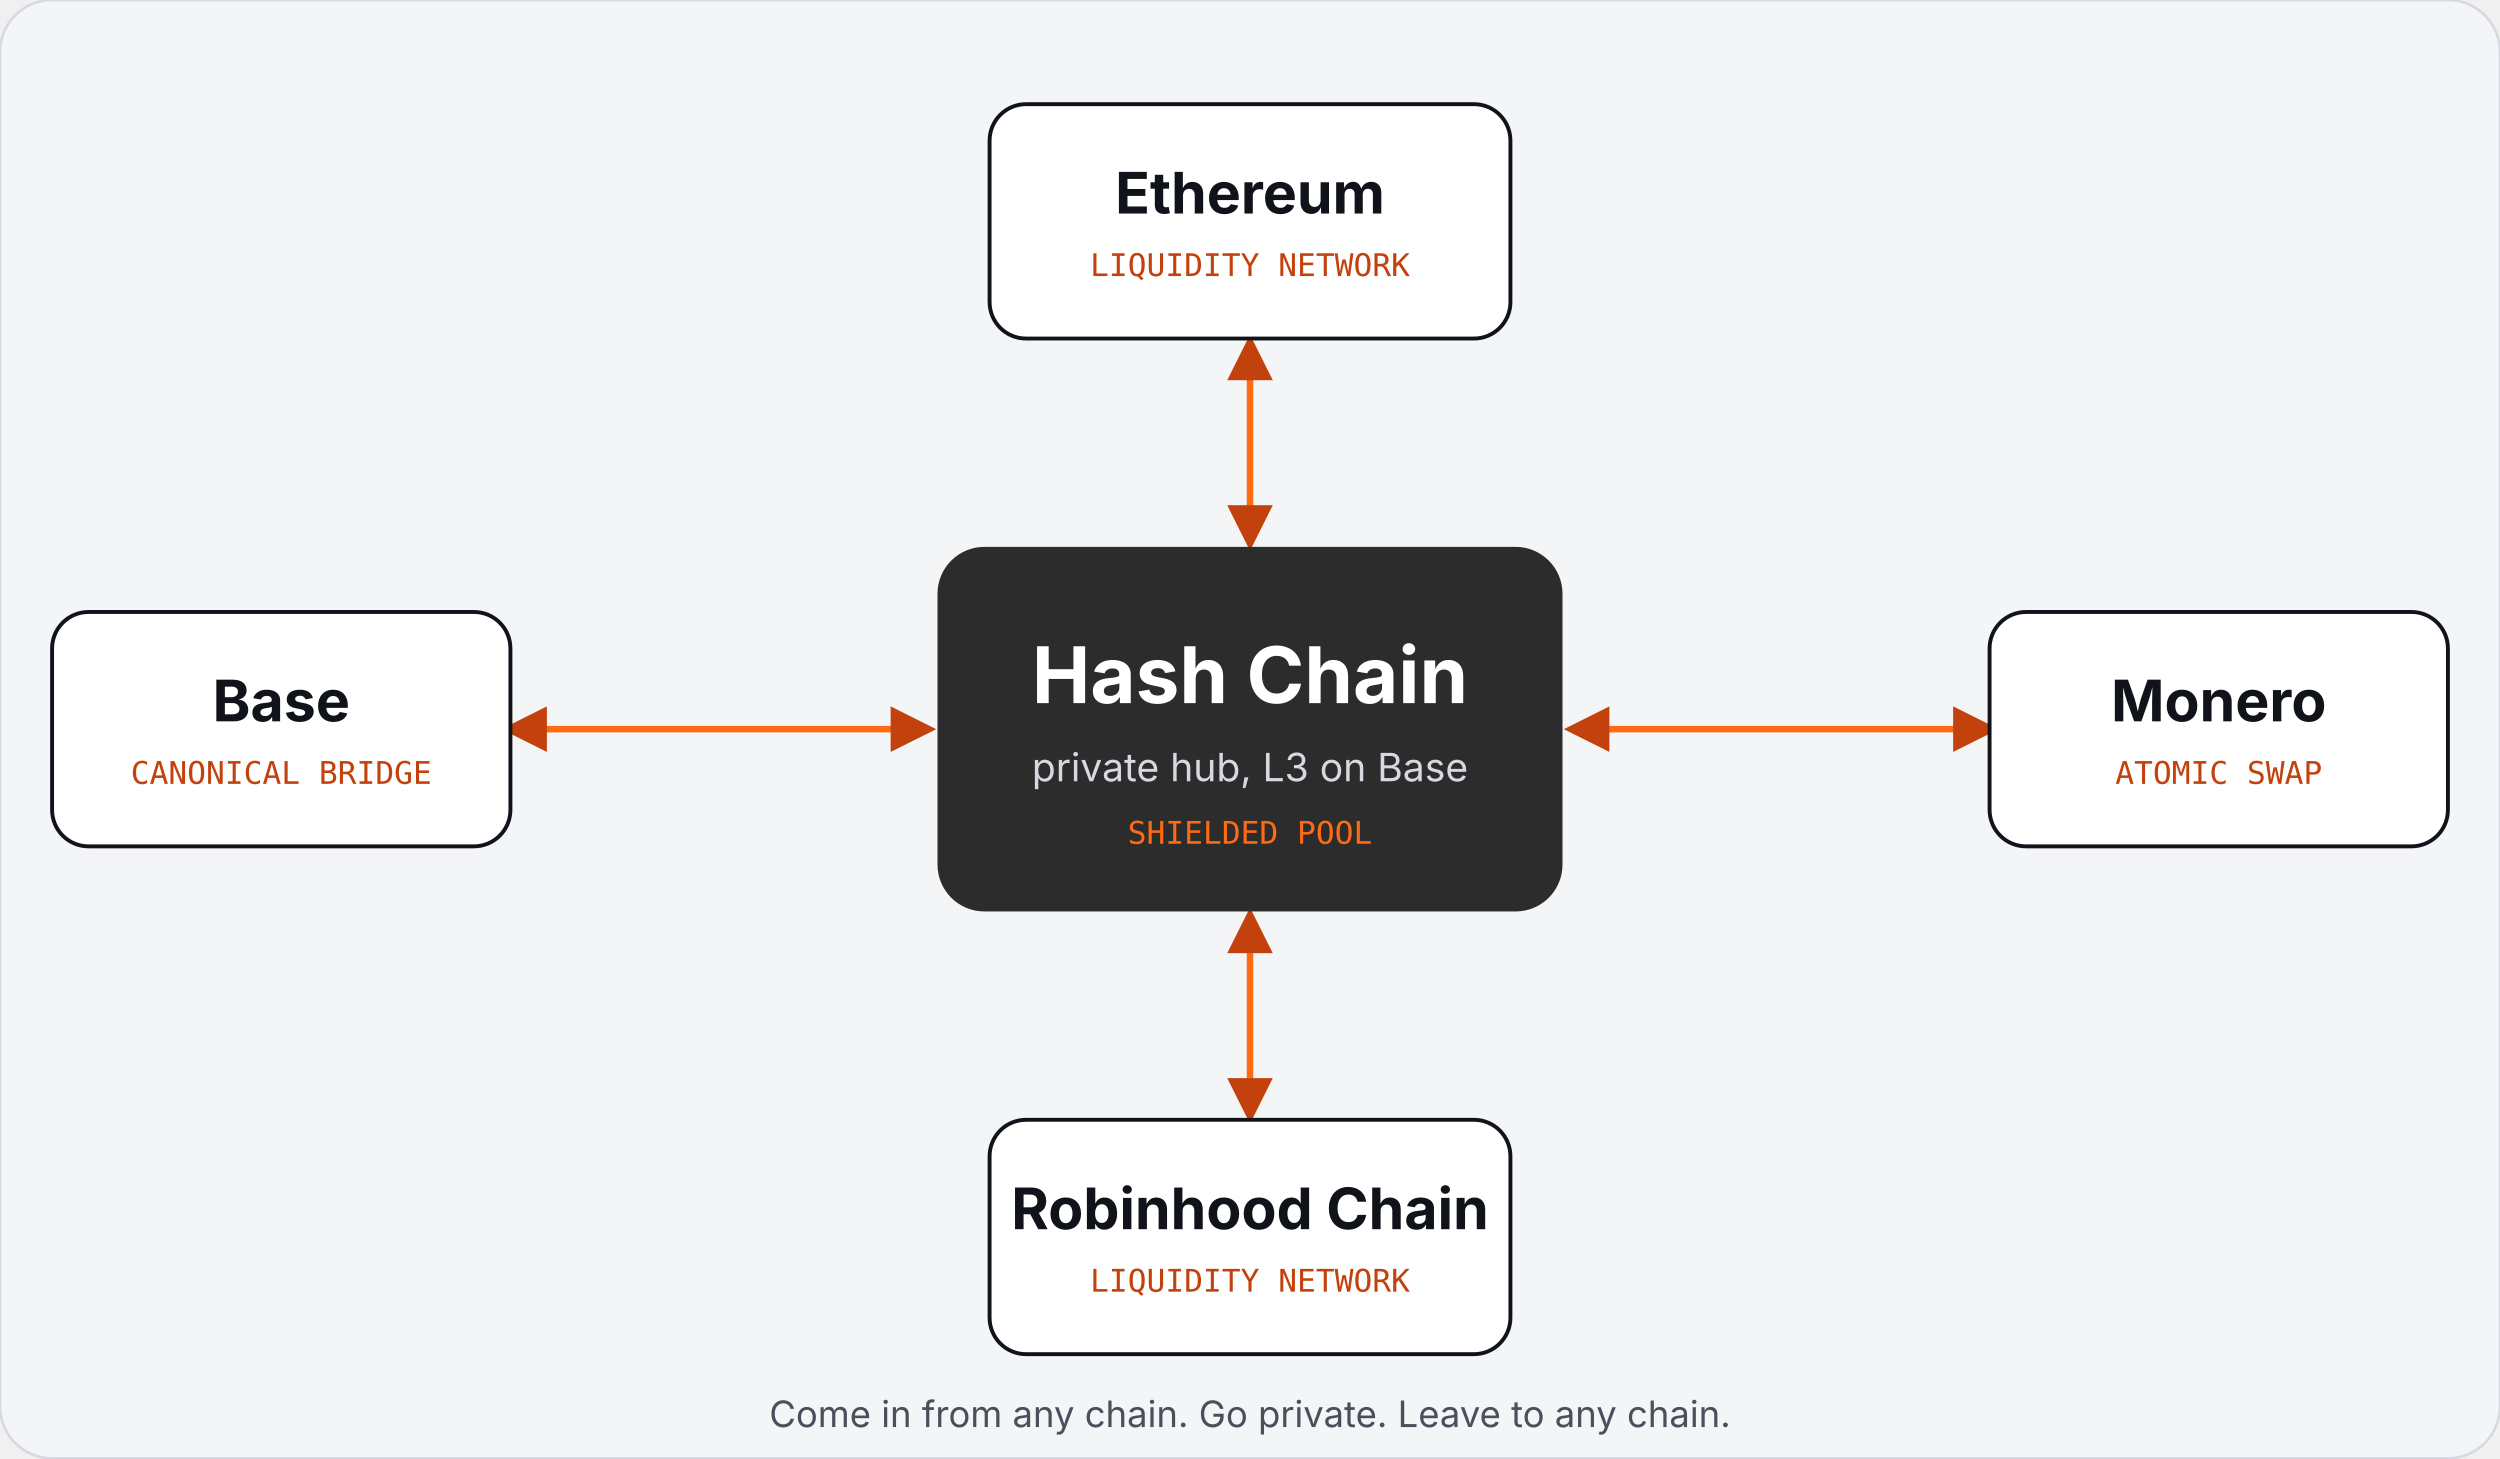
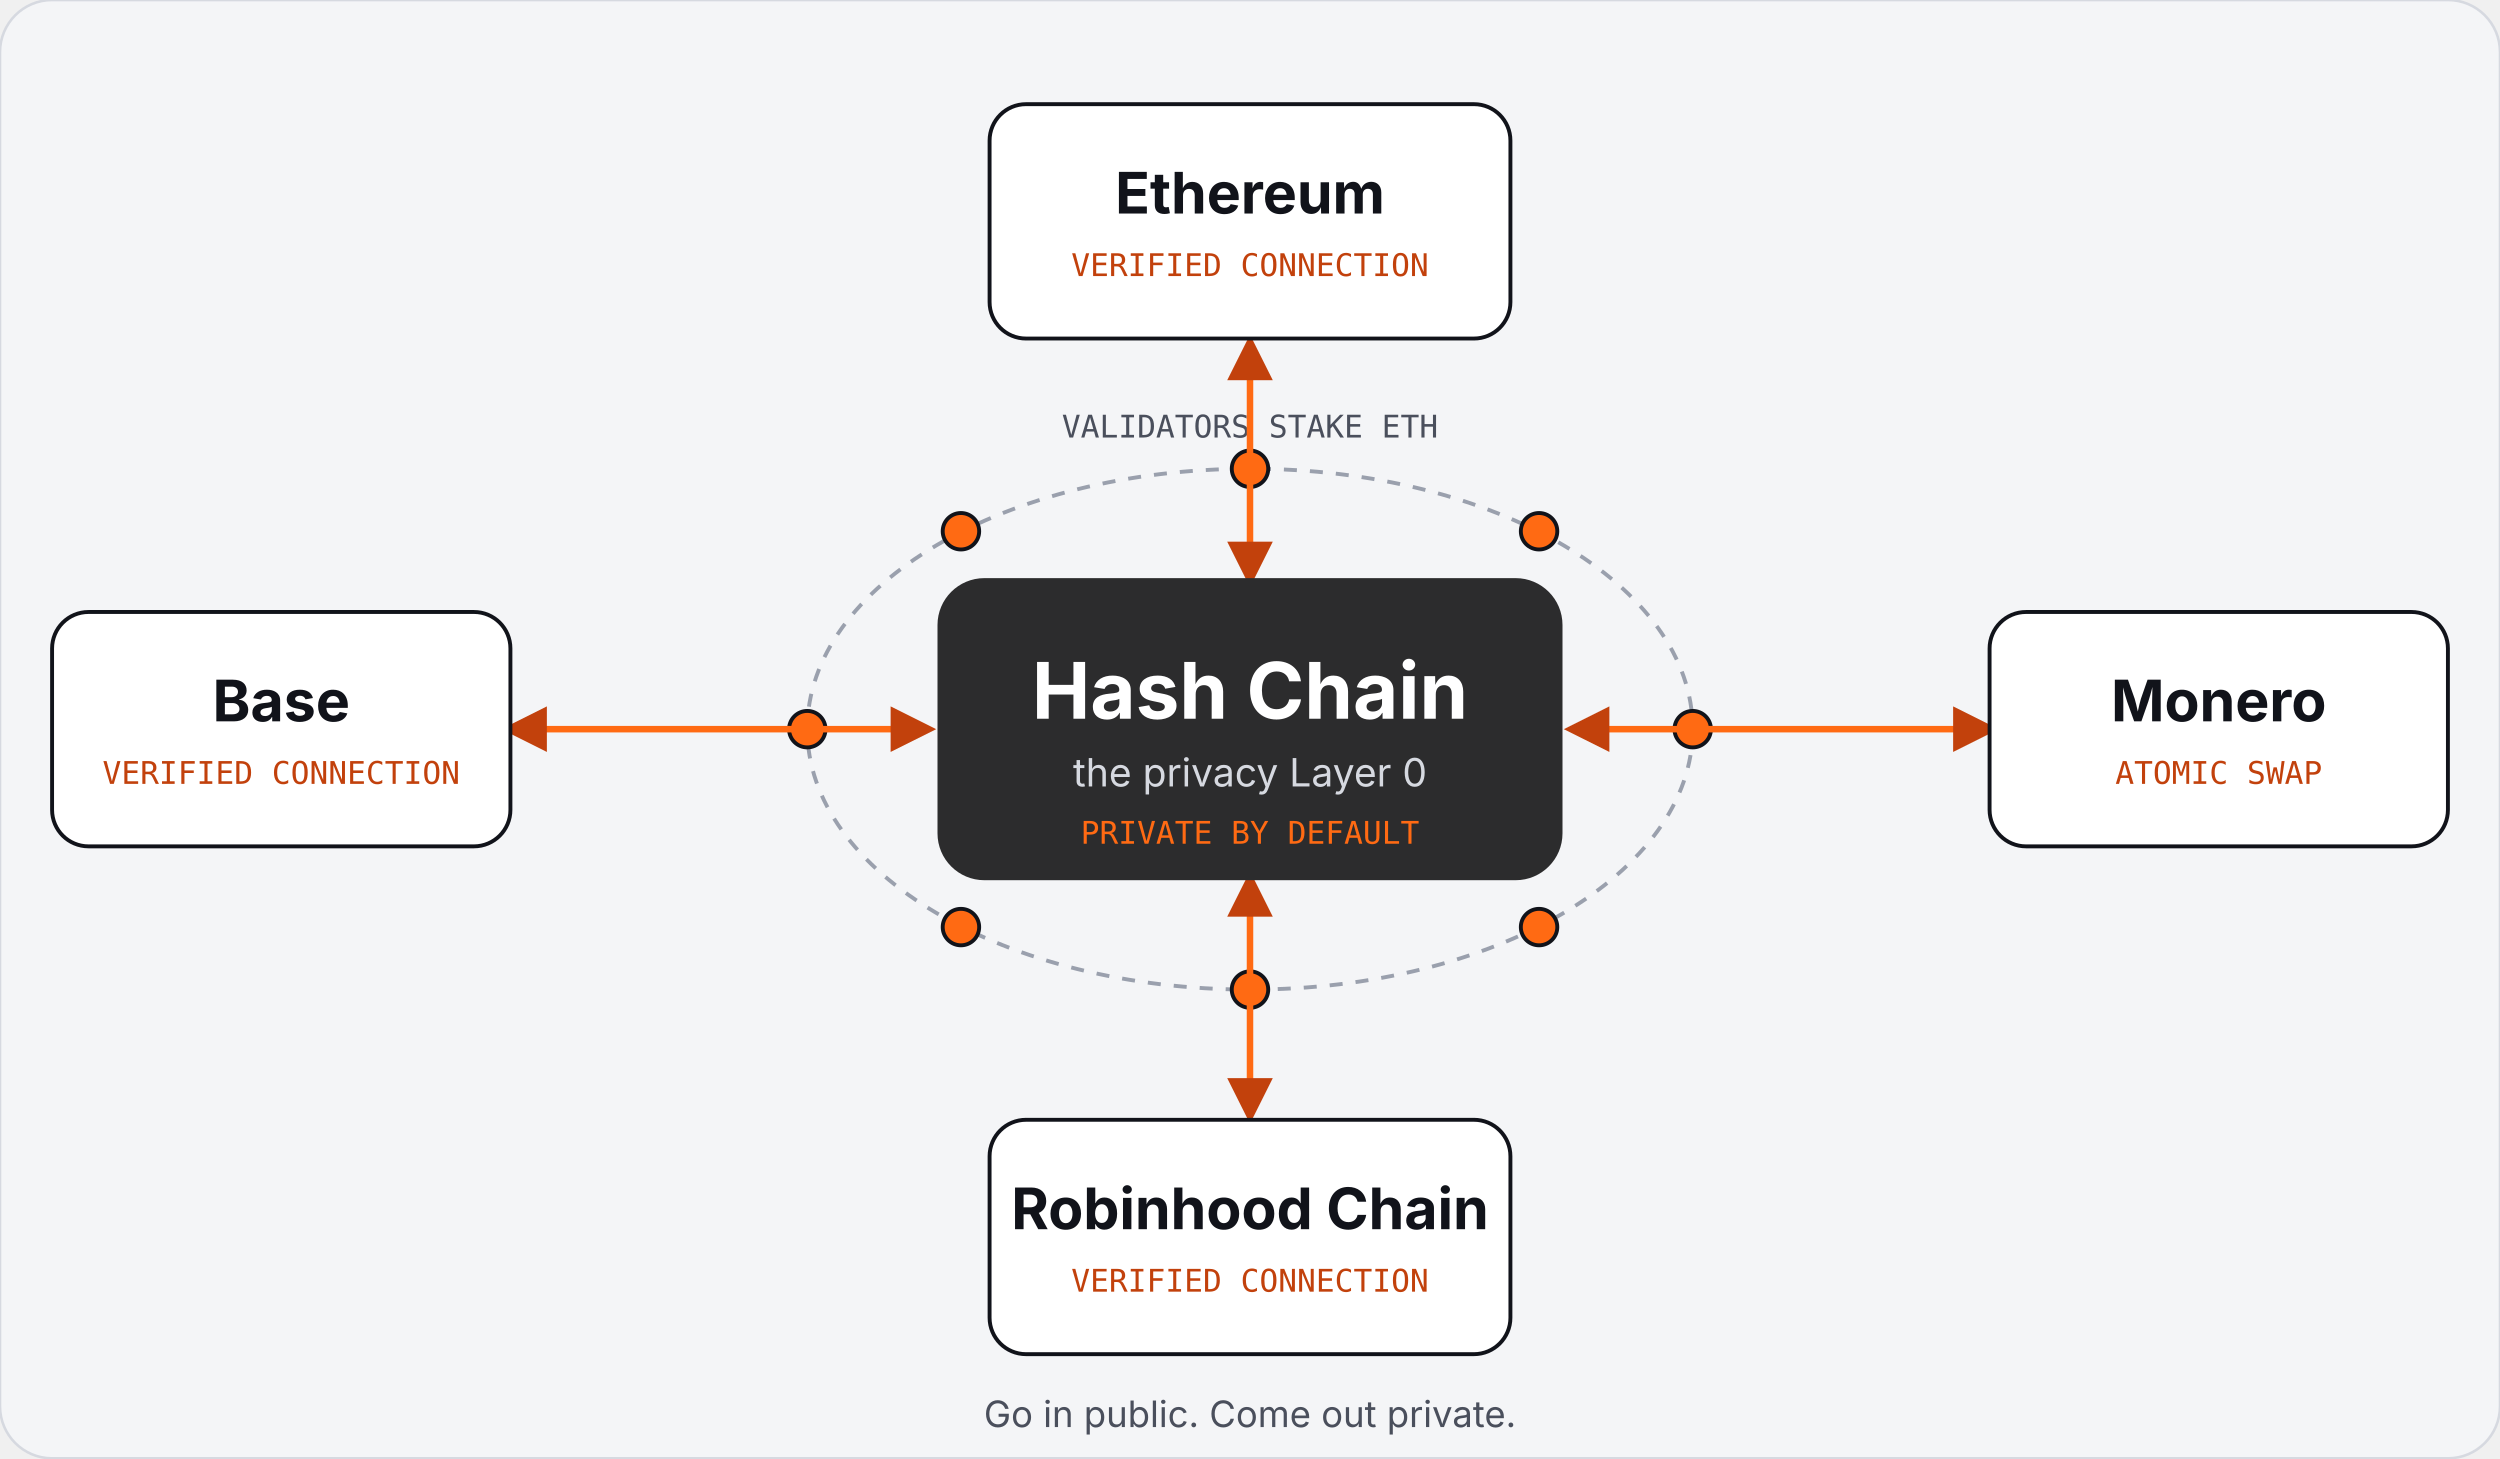
<svg xmlns="http://www.w3.org/2000/svg" viewBox="0 0 960 560" width="960" height="560" role="img" aria-labelledby="t d">
  <defs>
    <marker id="arr" viewBox="0 0 10 10" refX="8" refY="5" markerWidth="7" markerHeight="7" orient="auto-start-reverse">
      <path d="M0 0 L10 5 L0 10 z" fill="#c2410c" />
    </marker>
  </defs>
  <rect x="0" y="0" width="960" height="560" rx="20" fill="#f4f5f7" stroke="#d6d9e0" />
  <g font-family="'Bricolage Grotesque', Inter, system-ui, sans-serif" fill="#11131a">
+     <ellipse cx="480" cy="280" rx="170" ry="100" fill="none" stroke="#9aa0ad" stroke-width="1.5" stroke-dasharray="5 5" />
+     <g fill="#ff6a13" stroke="#11131a" stroke-width="1.5">
+       <circle cx="480" cy="180" r="7" />
+       <circle cx="591" cy="204" r="7" />
+       <circle cx="650" cy="280" r="7" />
+       <circle cx="591" cy="356" r="7" />
+       <circle cx="480" cy="380" r="7" />
+       <circle cx="369" cy="356" r="7" />
+       <circle cx="310" cy="280" r="7" />
+       <circle cx="369" cy="204" r="7" />
+     </g>
+     <text x="480" y="168" text-anchor="middle" font-family="'JetBrains Mono', ui-monospace, monospace" font-size="12" fill="#4a4f5c">VALIDATORS STAKE ETH</text>
    <g stroke="#ff6a13" stroke-width="2.5" fill="none" marker-start="url(#arr)" marker-end="url(#arr)">
-       <line x1="480" y1="132" x2="480" y2="208" />
+       <line x1="480" y1="132" x2="480" y2="222" />
      <line x1="196" y1="280" x2="356" y2="280" />
      <line x1="604" y1="280" x2="764" y2="280" />
-       <line x1="480" y1="352" x2="480" y2="428" />
+       <line x1="480" y1="338" x2="480" y2="428" />
    </g>
-     <rect x="360" y="210" width="240" height="140" rx="18" fill="#2c2c2d" />
-     <text x="480" y="270" text-anchor="middle" font-size="30" font-weight="700" fill="#ffffff">Hash Chain</text>
-     <text x="480" y="300" text-anchor="middle" font-size="15" fill="#d6d9e0">private hub, L3 on Base</text>
-     <text x="480" y="324" text-anchor="middle" font-family="'JetBrains Mono', ui-monospace, monospace" font-size="12" fill="#ff6a13">SHIELDED POOL</text>
+     <rect x="360" y="222" width="240" height="116" rx="18" fill="#2c2c2d" />
+     <text x="480" y="276" text-anchor="middle" font-size="30" font-weight="700" fill="#ffffff">Hash Chain</text>
+     <text x="480" y="302" text-anchor="middle" font-size="15" fill="#d6d9e0">the privacy Layer 0</text>
+     <text x="480" y="324" text-anchor="middle" font-family="'JetBrains Mono', ui-monospace, monospace" font-size="12" fill="#ff6a13">PRIVATE BY DEFAULT</text>
    <g stroke="#11131a" stroke-width="1.5" fill="#ffffff">
      <rect x="380" y="40" width="200" height="90" rx="14" />
      <rect x="20" y="235" width="176" height="90" rx="14" />
      <rect x="764" y="235" width="176" height="90" rx="14" />
      <rect x="380" y="430" width="200" height="90" rx="14" />
    </g>
    <g text-anchor="middle" font-size="22" font-weight="700">
      <text x="480" y="82">Ethereum</text>
      <text x="108" y="277">Base</text>
      <text x="852" y="277">Monero</text>
      <text x="480" y="472">Robinhood Chain</text>
    </g>
    <g text-anchor="middle" font-family="'JetBrains Mono', ui-monospace, monospace" font-size="12" fill="#c2410c">
-       <text x="480" y="106">LIQUIDITY NETWORK</text>
-       <text x="108" y="301">CANONICAL BRIDGE</text>
+       <text x="480" y="106">VERIFIED CONNECTION</text>
+       <text x="108" y="301">VERIFIED CONNECTION</text>
      <text x="852" y="301">ATOMIC SWAP</text>
-       <text x="480" y="496">LIQUIDITY NETWORK</text>
+       <text x="480" y="496">VERIFIED CONNECTION</text>
    </g>
-     <text x="480" y="548" text-anchor="middle" font-size="14" fill="#4a4f5c">Come in from any chain. Go private. Leave to any chain.</text>
+     <text x="480" y="548" text-anchor="middle" font-size="14" fill="#4a4f5c">Go in public. Come out private.</text>
  </g>
</svg>
